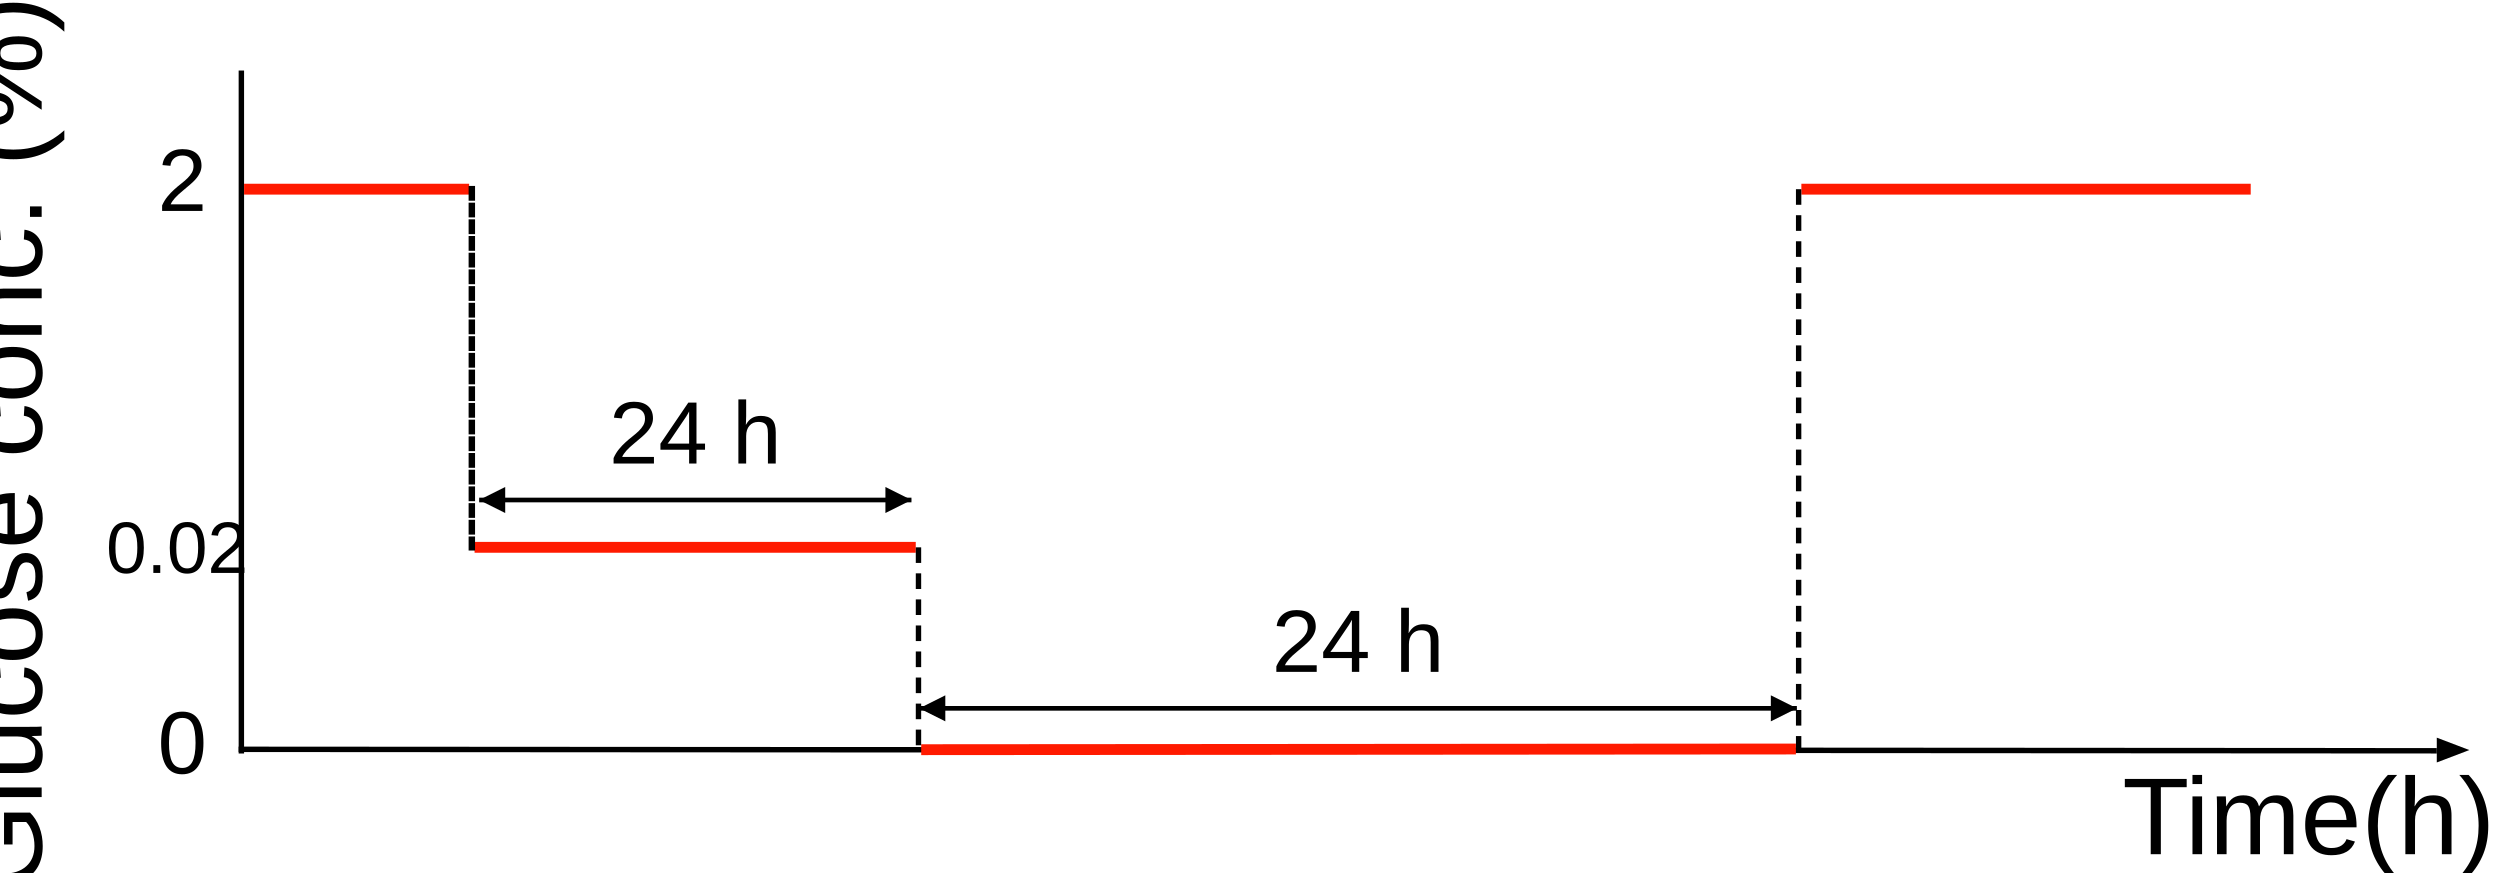
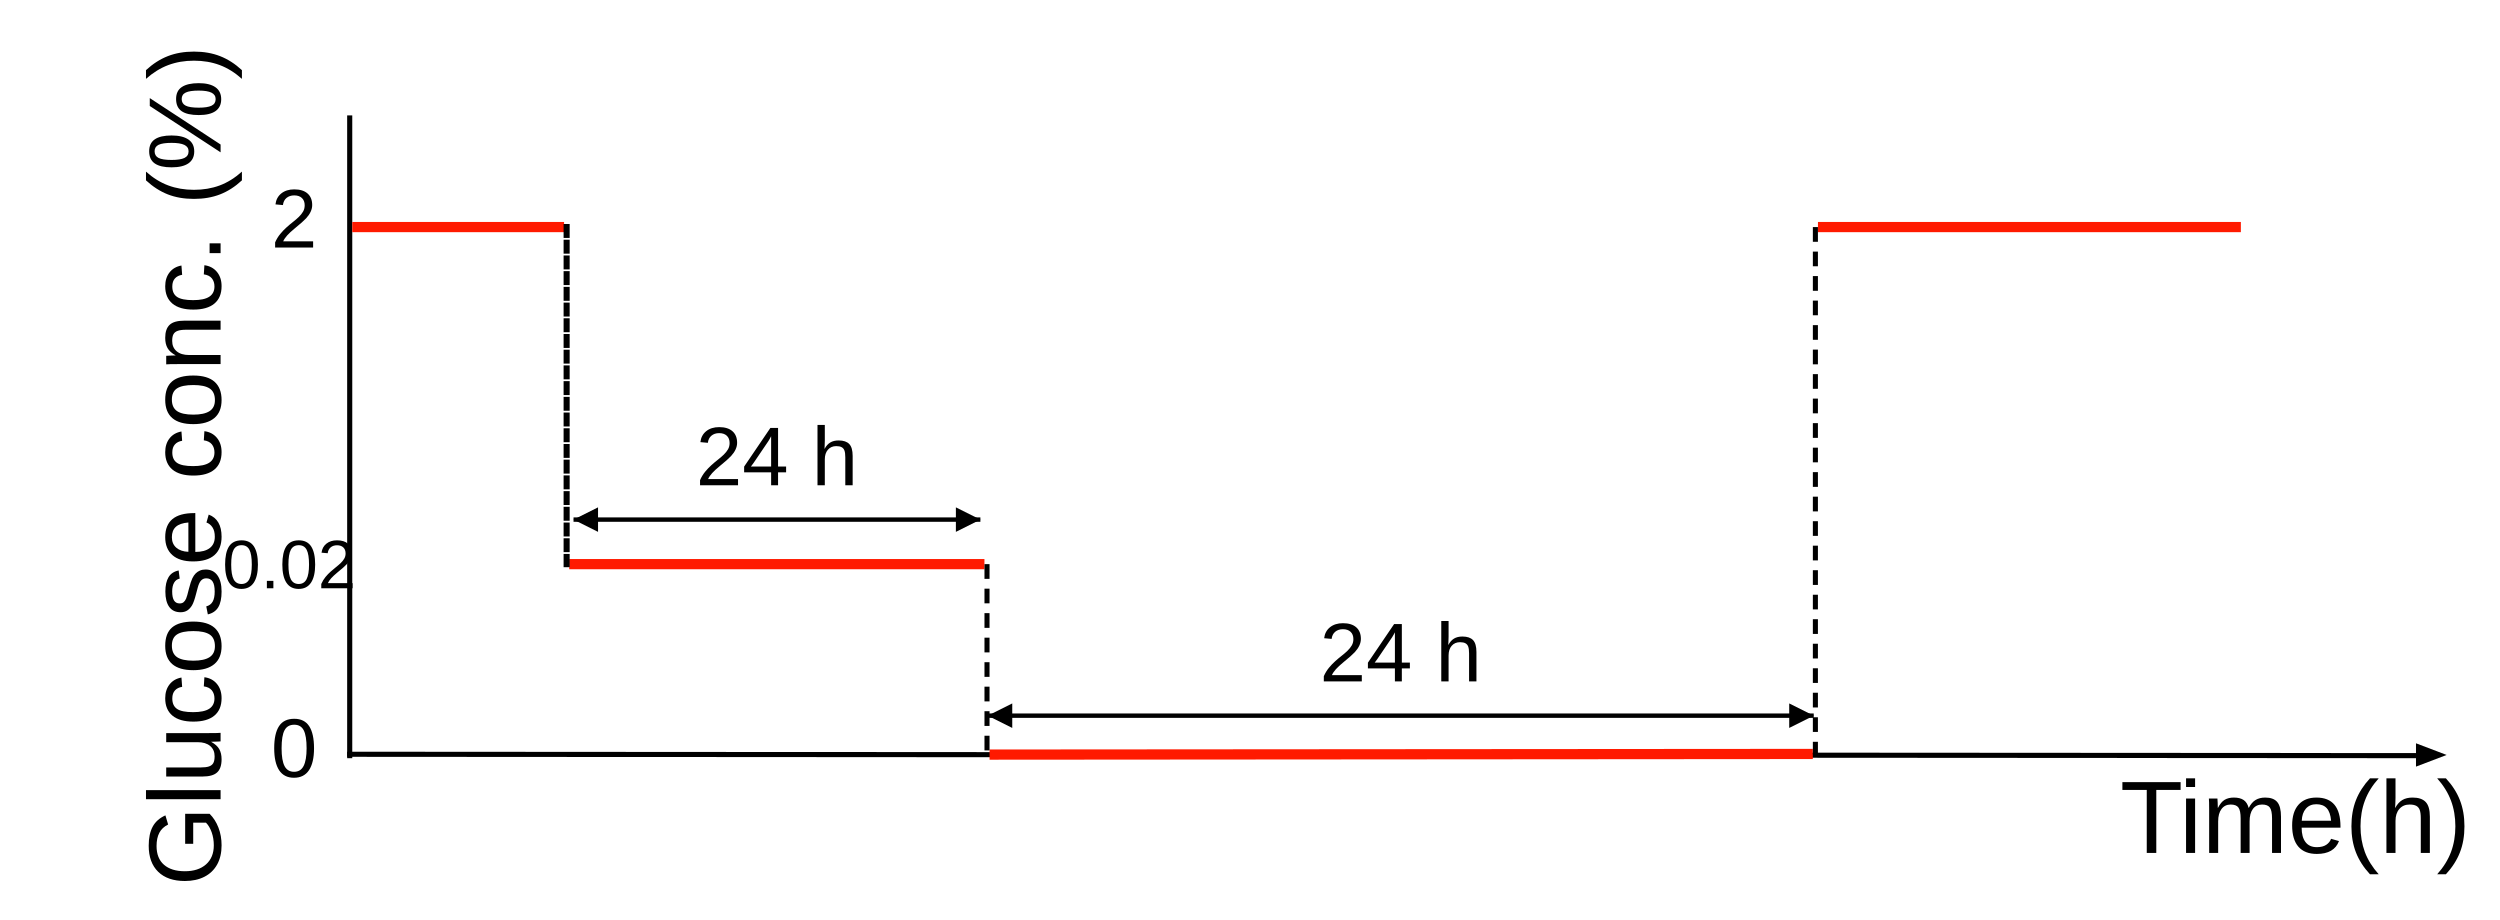
- <svg xmlns="http://www.w3.org/2000/svg" width="960" height="335" viewBox="170 680 960 335" version="1.1" xml:space="preserve" style="fill-rule:evenodd;clip-rule:evenodd;stroke-linecap:square;stroke-linejoin:round;stroke-miterlimit:1.5;">
+ <svg xmlns="http://www.w3.org/2000/svg" width="1020" height="375" viewBox="120 660 1020 375" version="1.1" xml:space="preserve" style="fill-rule:evenodd;clip-rule:evenodd;stroke-linecap:square;stroke-linejoin:round;stroke-miterlimit:1.5;">
  <path d="M261.642,969.346L261.642,707.084L263.725,707.084L263.725,969.346Z" />
  <path d="M261.641,968.783L261.642,966.699L1105.724,967.26L1105.724,969.345L261.641,968.783Z" />
  <path d="M267.378,752.642L348.054,752.642" style="fill:none;" />
  <path d="M263.725,750.558L350.137,750.558L350.137,754.725L263.725,754.725Z" style="fill:rgb(255,26,0);" />
  <path d="M525.824,967.874L857.544,967.617" style="fill:none;" />
  <path d="M523.743,969.96L523.74,965.792L859.626,965.532L859.629,969.699L523.743,969.96Z" style="fill:rgb(255,26,0);" />
  <path d="M863.81,752.642L1032.192,752.642" style="fill:none;" />
  <path d="M861.726,750.558L1034.275,750.558L1034.275,754.725L861.726,754.725Z" style="fill:rgb(255,26,0);" />
  <path d="M354.317,890.17L519.569,890.17" style="fill:none;" />
  <path d="M352.233,888.087L521.651,888.087L521.651,892.253L352.233,892.253Z" style="fill:rgb(255,26,0);" />
  <path d="M522.697,890.171L522.697,967.743" style="fill:none;stroke:black;stroke-width:2.066px;stroke-linecap:butt;stroke-dasharray:6,4;" />
  <path d="M351.184,752.64L351.184,890.168" style="fill:none;stroke:black;stroke-width:2.473px;stroke-dasharray:3.205,3.205,3.205,3.205,3.205,3.205;" />
  <path d="M860.677,752.641L860.677,967.741" style="fill:none;stroke:black;stroke-width:2.066px;stroke-linecap:butt;stroke-dasharray:6,4;" />
  <path d="M1105.724,963.26L1118.224,968.022L1105.724,972.784Z" style="fill:black;" />
  <path d="M354.0,872.0L520.0,872.0" style="fill:none;stroke:black;stroke-width:1.8px;stroke-linecap:butt;" />
  <path d="M354.0,872.0L364.0,867.0L364.0,877.0Z" style="fill:black;" />
  <path d="M520.0,872.0L510.0,867.0L510.0,877.0Z" style="fill:black;" />
  <text x="437.0" y="858.0" text-anchor="middle" style="font-family:Arial,sans-serif;font-size:34px;fill:black;">24 h</text>
  <path d="M523.0,952.0L860.0,952.0" style="fill:none;stroke:black;stroke-width:1.8px;stroke-linecap:butt;" />
  <path d="M523.0,952.0L533.0,947.0L533.0,957.0Z" style="fill:black;" />
  <path d="M860.0,952.0L850.0,947.0L850.0,957.0Z" style="fill:black;" />
  <text x="691.5" y="938.0" text-anchor="middle" style="font-family:Arial,sans-serif;font-size:34px;fill:black;">24 h</text>
  <text x="985.0" y="1008.0" style="font-family:Arial,sans-serif;font-size:42px;fill:black;">Time(h)</text>
-   <text x="186.0" y="850.0" transform="rotate(-90 186.0 850.0)" text-anchor="middle" style="font-family:Arial,sans-serif;font-size:42px;fill:black;">Glucose conc. (%)</text>
+   <text x="210.0" y="850.0" transform="rotate(-90 210.0 850.0)" text-anchor="middle" style="font-family:Arial,sans-serif;font-size:42px;fill:black;">Glucose conc. (%)</text>
  <text x="240.0" y="761.0" text-anchor="middle" style="font-family:Arial,sans-serif;font-size:34px;fill:black;">2</text>
  <text x="240.0" y="977.0" text-anchor="middle" style="font-family:Arial,sans-serif;font-size:34px;fill:black;">0</text>
  <text x="238.0" y="900.0" text-anchor="middle" style="font-family:Arial,sans-serif;font-size:28px;fill:black;">0.02</text>
</svg>
